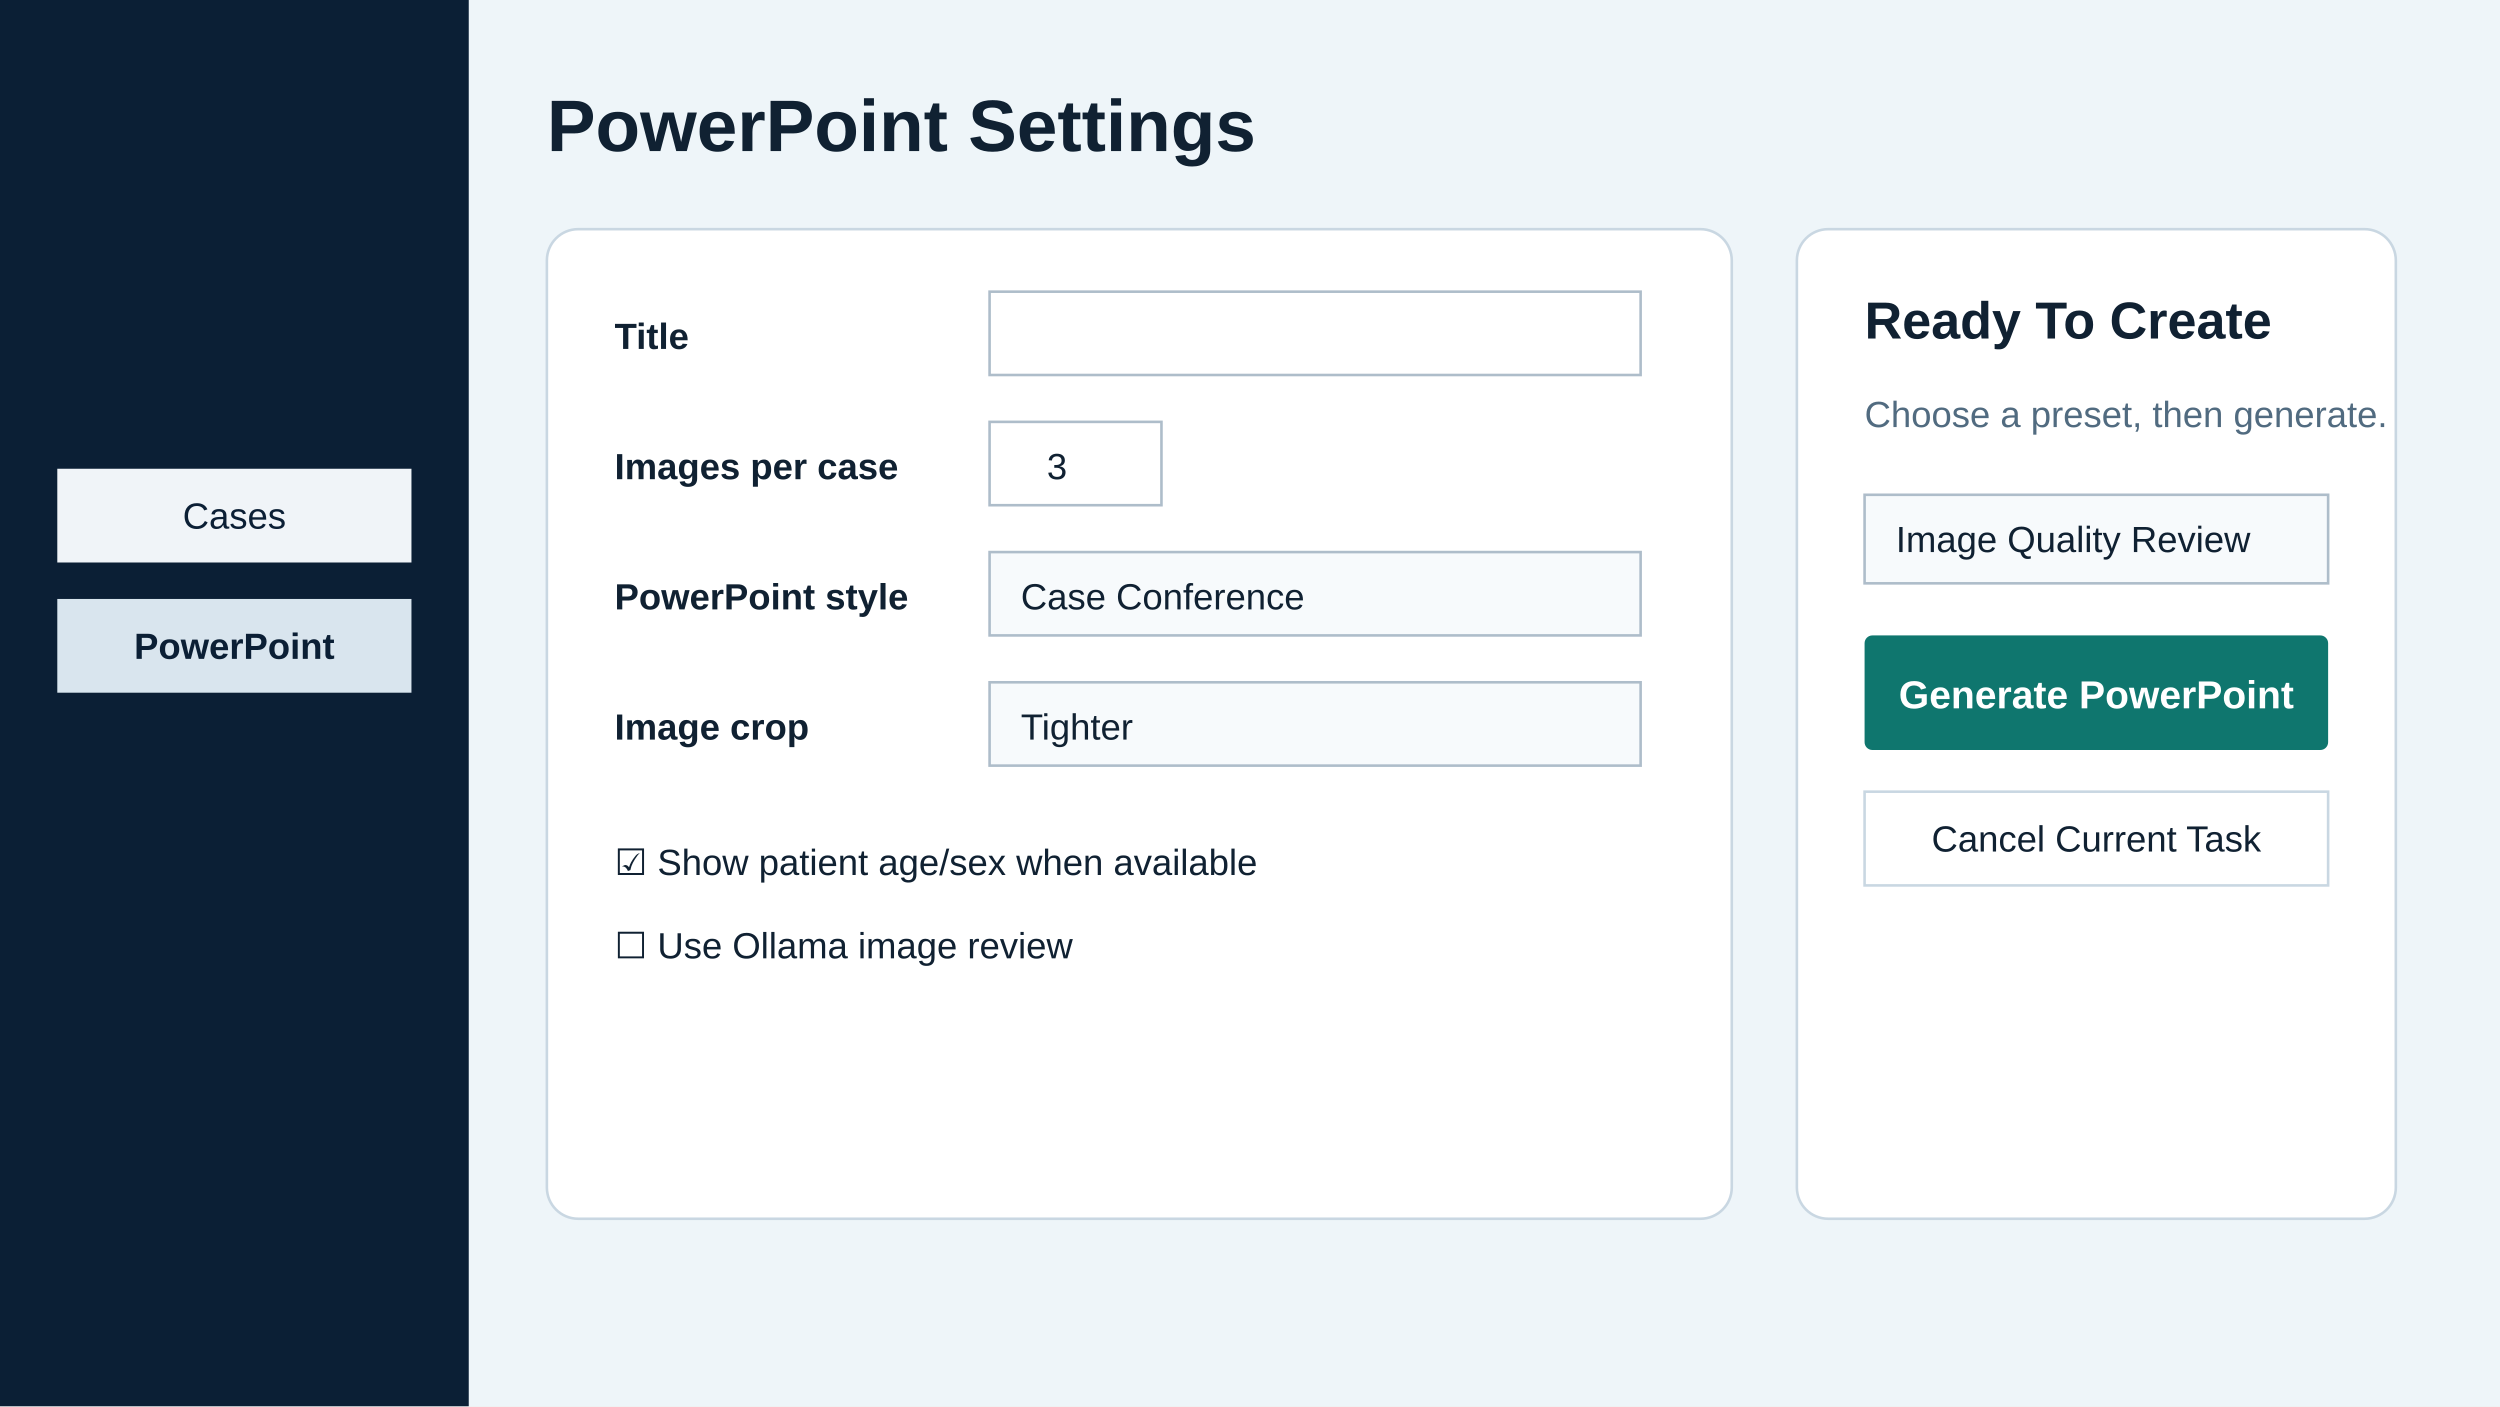
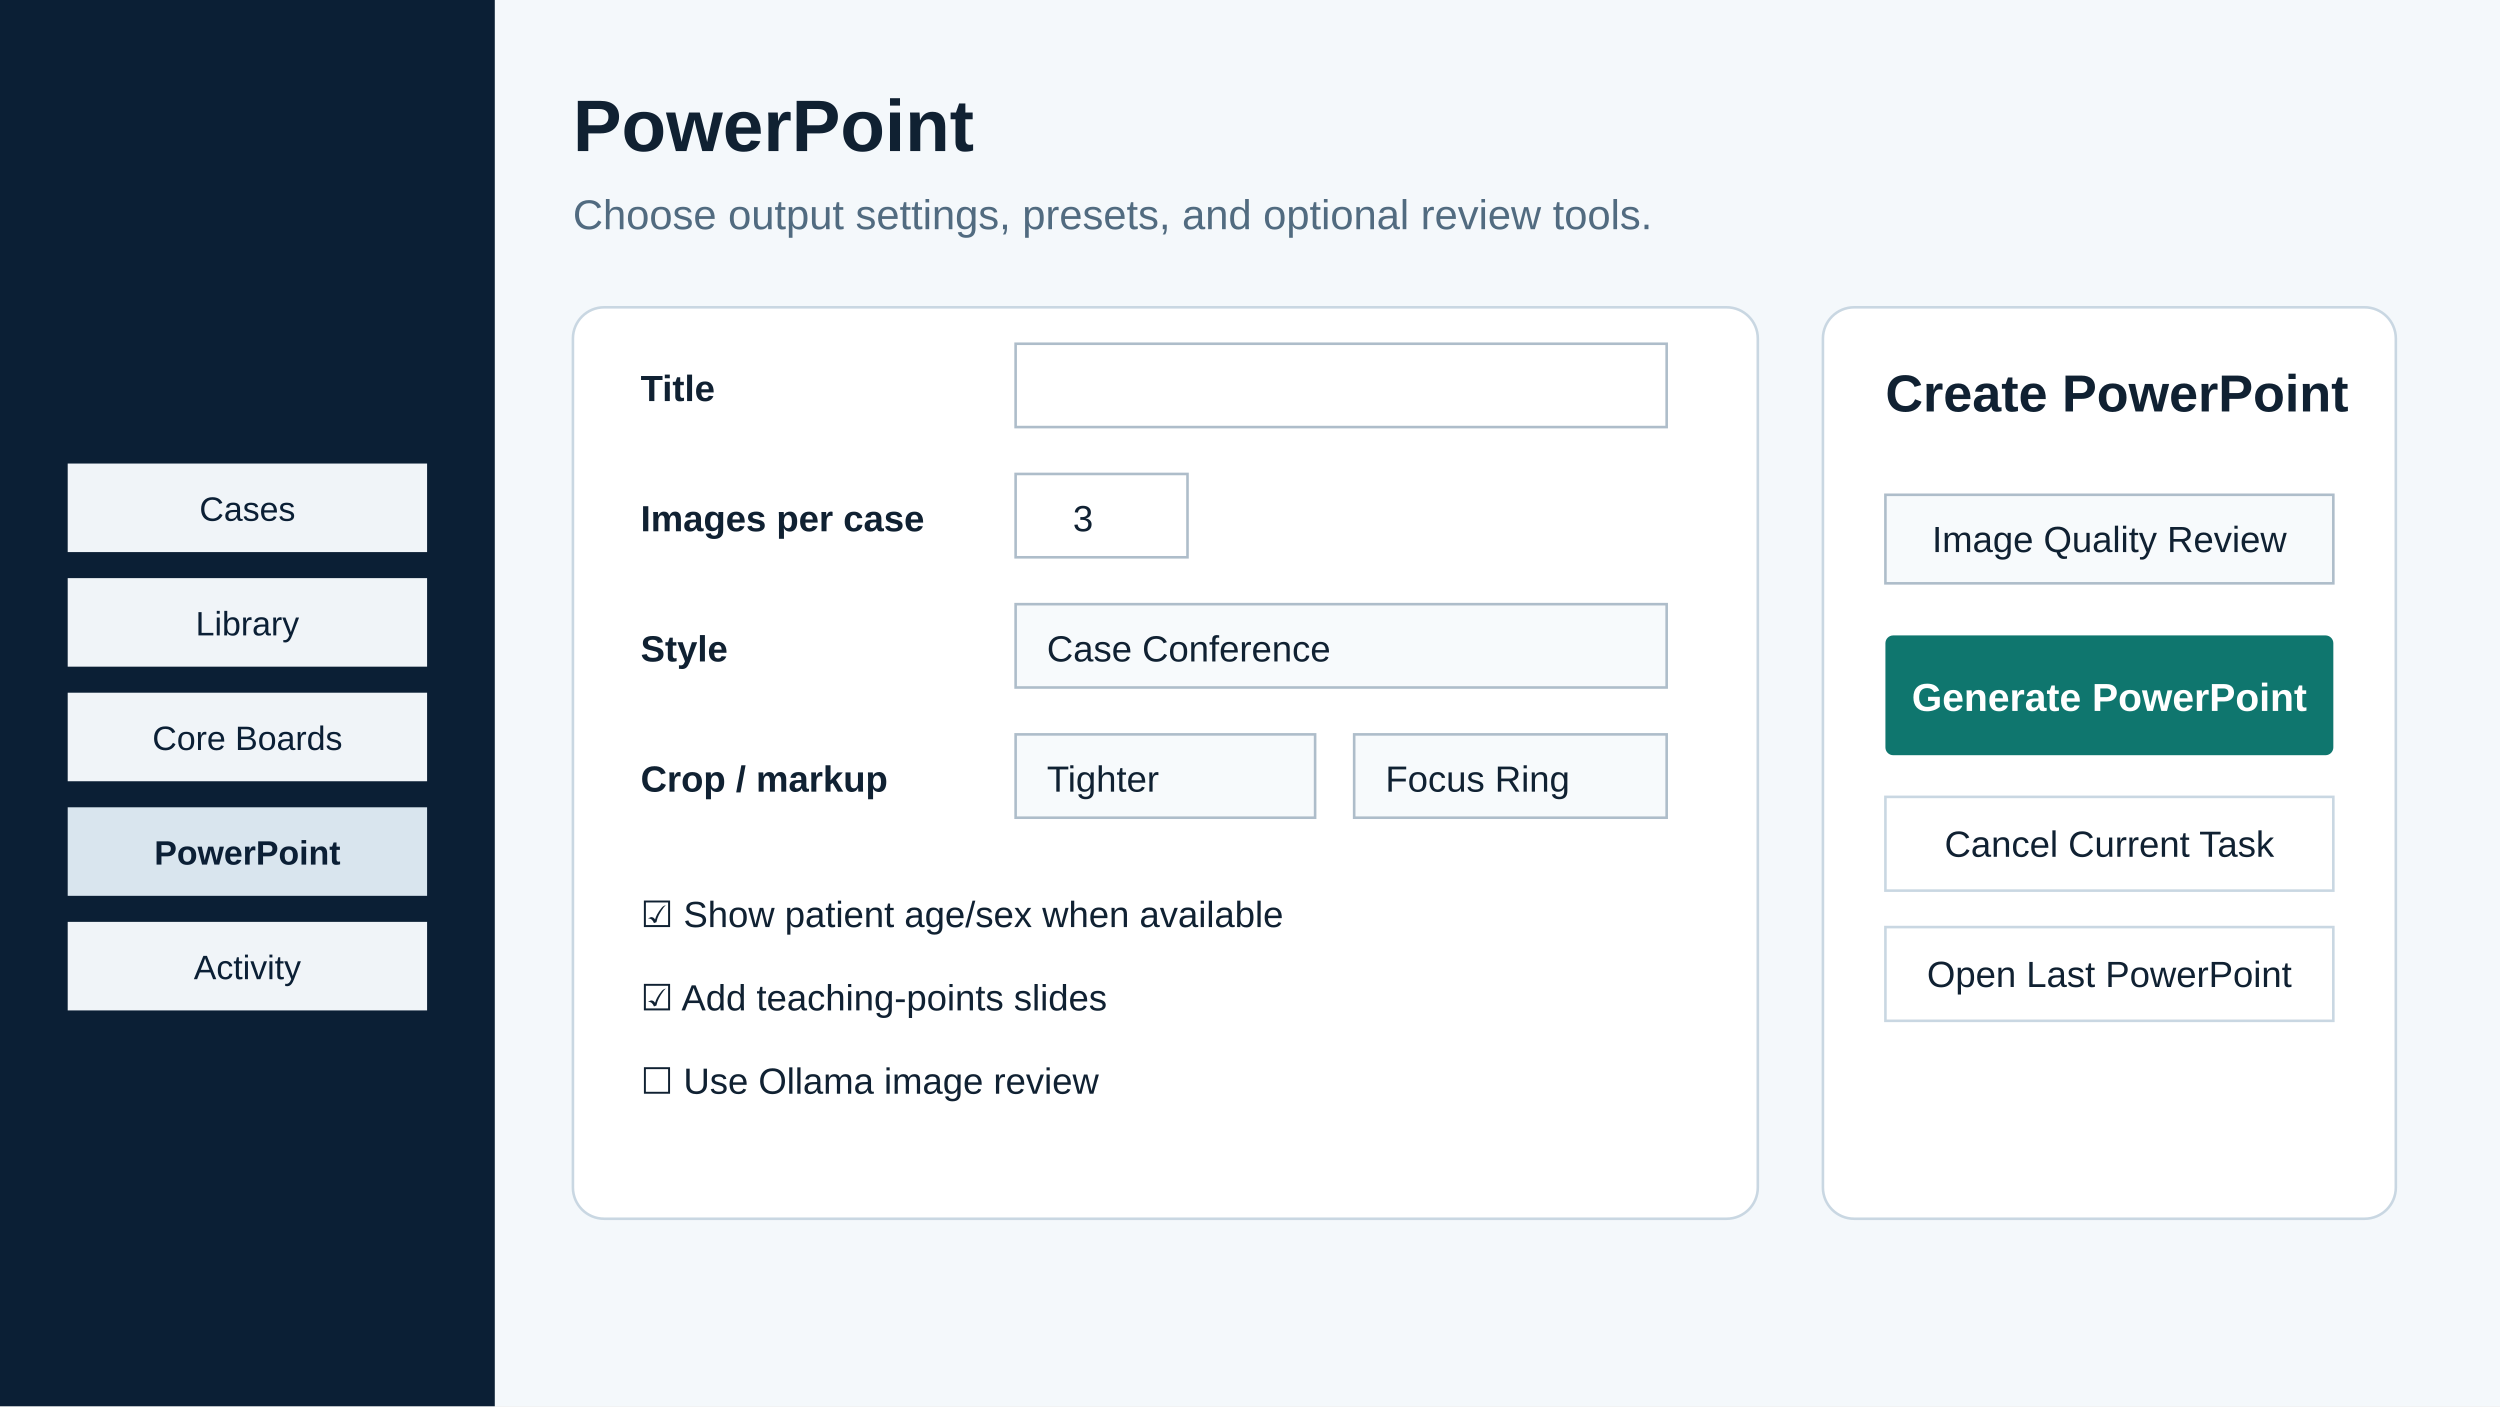
<svg xmlns="http://www.w3.org/2000/svg" width="960" height="540" viewBox="0 0 960 540" role="img" aria-label="PowerPoint tab overview">
-   <rect width="960" height="540" fill="#eef5f9" />
-   <rect x="0" y="0" width="180" height="540" fill="#0b1f35" />
-   <rect x="22" y="180" width="136" height="36" fill="#f0f4f8" />
-   <text x="90" y="203" text-anchor="middle" font-family="Segoe UI, Arial" font-size="14" fill="#0b1f35">Cases</text>
-   <rect x="22" y="230" width="136" height="36" fill="#d9e5ee" />
-   <text x="90" y="253" text-anchor="middle" font-family="Segoe UI, Arial" font-size="14" font-weight="700" fill="#0b1f35">PowerPoint</text>
-   <text x="210" y="58" font-family="Segoe UI, Arial" font-size="28" font-weight="700" fill="#102132">PowerPoint Settings</text>
-   <rect x="210" y="88" width="455" height="380" rx="12" fill="#ffffff" stroke="#c9d7e2" />
-   <text x="236" y="134" font-family="Segoe UI, Arial" font-size="14" font-weight="700" fill="#102132">Title</text>
-   <rect x="380" y="112" width="250" height="32" fill="#ffffff" stroke="#aebdca" />
-   <text x="236" y="184" font-family="Segoe UI, Arial" font-size="14" font-weight="700" fill="#102132">Images per case</text>
-   <rect x="380" y="162" width="66" height="32" fill="#ffffff" stroke="#aebdca" />
-   <text x="402" y="184" font-family="Segoe UI, Arial" font-size="14" fill="#102132">3</text>
-   <text x="236" y="234" font-family="Segoe UI, Arial" font-size="14" font-weight="700" fill="#102132">PowerPoint style</text>
-   <rect x="380" y="212" width="250" height="32" fill="#f7fafc" stroke="#aebdca" />
-   <text x="392" y="234" font-family="Segoe UI, Arial" font-size="14" fill="#102132">Case Conference</text>
-   <text x="236" y="284" font-family="Segoe UI, Arial" font-size="14" font-weight="700" fill="#102132">Image crop</text>
-   <rect x="380" y="262" width="250" height="32" fill="#f7fafc" stroke="#aebdca" />
-   <text x="392" y="284" font-family="Segoe UI, Arial" font-size="14" fill="#102132">Tighter</text>
-   <text x="236" y="336" font-family="Segoe UI, Arial" font-size="14" fill="#102132">☑ Show patient age/sex when available</text>
-   <text x="236" y="368" font-family="Segoe UI, Arial" font-size="14" fill="#102132">☐ Use Ollama image review</text>
-   <rect x="690" y="88" width="230" height="380" rx="12" fill="#ffffff" stroke="#c9d7e2" />
-   <text x="716" y="130" font-family="Segoe UI, Arial" font-size="20" font-weight="700" fill="#102132">Ready To Create</text>
-   <text x="716" y="164" font-family="Segoe UI, Arial" font-size="14" fill="#516b80">Choose a preset, then generate.</text>
-   <rect x="716" y="190" width="178" height="34" fill="#f7fafc" stroke="#aebdca" />
-   <text x="728" y="212" font-family="Segoe UI, Arial" font-size="14" fill="#102132">Image Quality Review</text>
-   <rect x="716" y="244" width="178" height="44" rx="3" fill="#0f766e" />
-   <text x="805" y="272" text-anchor="middle" font-family="Segoe UI, Arial" font-size="15" font-weight="700" fill="#ffffff">Generate PowerPoint</text>
-   <rect x="716" y="304" width="178" height="36" fill="#ffffff" stroke="#c9d7e2" />
-   <text x="805" y="327" text-anchor="middle" font-family="Segoe UI, Arial" font-size="14" fill="#102132">Cancel Current Task</text>
+   <rect width="960" height="540" fill="#f4f8fb" />
+   <rect x="0" y="0" width="190" height="540" fill="#0b1f35" />
+   <g font-family="Segoe UI, Arial" font-size="13" fill="#0b1f35">
+     <rect x="26" y="178" width="138" height="34" fill="#f0f4f8" />
+     <text x="95" y="200" text-anchor="middle">Cases</text>
+     <rect x="26" y="222" width="138" height="34" fill="#f0f4f8" />
+     <text x="95" y="244" text-anchor="middle">Library</text>
+     <rect x="26" y="266" width="138" height="34" fill="#f0f4f8" />
+     <text x="95" y="288" text-anchor="middle">Core Boards</text>
+     <rect x="26" y="310" width="138" height="34" fill="#d9e5ee" />
+     <text x="95" y="332" text-anchor="middle" font-weight="700">PowerPoint</text>
+     <rect x="26" y="354" width="138" height="34" fill="#f0f4f8" />
+     <text x="95" y="376" text-anchor="middle">Activity</text>
+   </g>
+   <text x="220" y="58" font-family="Segoe UI, Arial" font-size="28" font-weight="700" fill="#102132">PowerPoint</text>
+   <text x="220" y="88" font-family="Segoe UI, Arial" font-size="16" fill="#516b80">Choose output settings, presets, and optional review tools.</text>
+   <rect x="220" y="118" width="455" height="350" rx="12" fill="#ffffff" stroke="#c9d7e2" />
+   <g font-family="Segoe UI, Arial" font-size="14" fill="#102132">
+     <text x="246" y="154" font-weight="700">Title</text>
+     <rect x="390" y="132" width="250" height="32" fill="#ffffff" stroke="#aebdca" />
+     <text x="246" y="204" font-weight="700">Images per case</text>
+     <rect x="390" y="182" width="66" height="32" fill="#ffffff" stroke="#aebdca" />
+     <text x="412" y="204">3</text>
+     <text x="246" y="254" font-weight="700">Style</text>
+     <rect x="390" y="232" width="250" height="32" fill="#f7fafc" stroke="#aebdca" />
+     <text x="402" y="254">Case Conference</text>
+     <text x="246" y="304" font-weight="700">Crop / markup</text>
+     <rect x="390" y="282" width="115" height="32" fill="#f7fafc" stroke="#aebdca" />
+     <text x="402" y="304">Tighter</text>
+     <rect x="520" y="282" width="120" height="32" fill="#f7fafc" stroke="#aebdca" />
+     <text x="532" y="304">Focus Ring</text>
+     <text x="246" y="356">☑ Show patient age/sex when available</text>
+     <text x="246" y="388">☑ Add teaching-points slides</text>
+     <text x="246" y="420">☐ Use Ollama image review</text>
+   </g>
+   <rect x="700" y="118" width="220" height="350" rx="12" fill="#ffffff" stroke="#c9d7e2" />
+   <text x="724" y="158" font-family="Segoe UI, Arial" font-size="20" font-weight="700" fill="#102132">Create PowerPoint</text>
+   <rect x="724" y="190" width="172" height="34" fill="#f7fafc" stroke="#aebdca" />
+   <text x="810" y="212" text-anchor="middle" font-family="Segoe UI, Arial" font-size="14" fill="#102132">Image Quality Review</text>
+   <rect x="724" y="244" width="172" height="46" rx="3" fill="#0f766e" />
+   <text x="810" y="273" text-anchor="middle" font-family="Segoe UI, Arial" font-size="15" font-weight="700" fill="#ffffff">Generate PowerPoint</text>
+   <rect x="724" y="306" width="172" height="36" fill="#ffffff" stroke="#c9d7e2" />
+   <text x="810" y="329" text-anchor="middle" font-family="Segoe UI, Arial" font-size="14" fill="#102132">Cancel Current Task</text>
+   <rect x="724" y="356" width="172" height="36" fill="#ffffff" stroke="#c9d7e2" />
+   <text x="810" y="379" text-anchor="middle" font-family="Segoe UI, Arial" font-size="14" fill="#102132">Open Last PowerPoint</text>
</svg>
